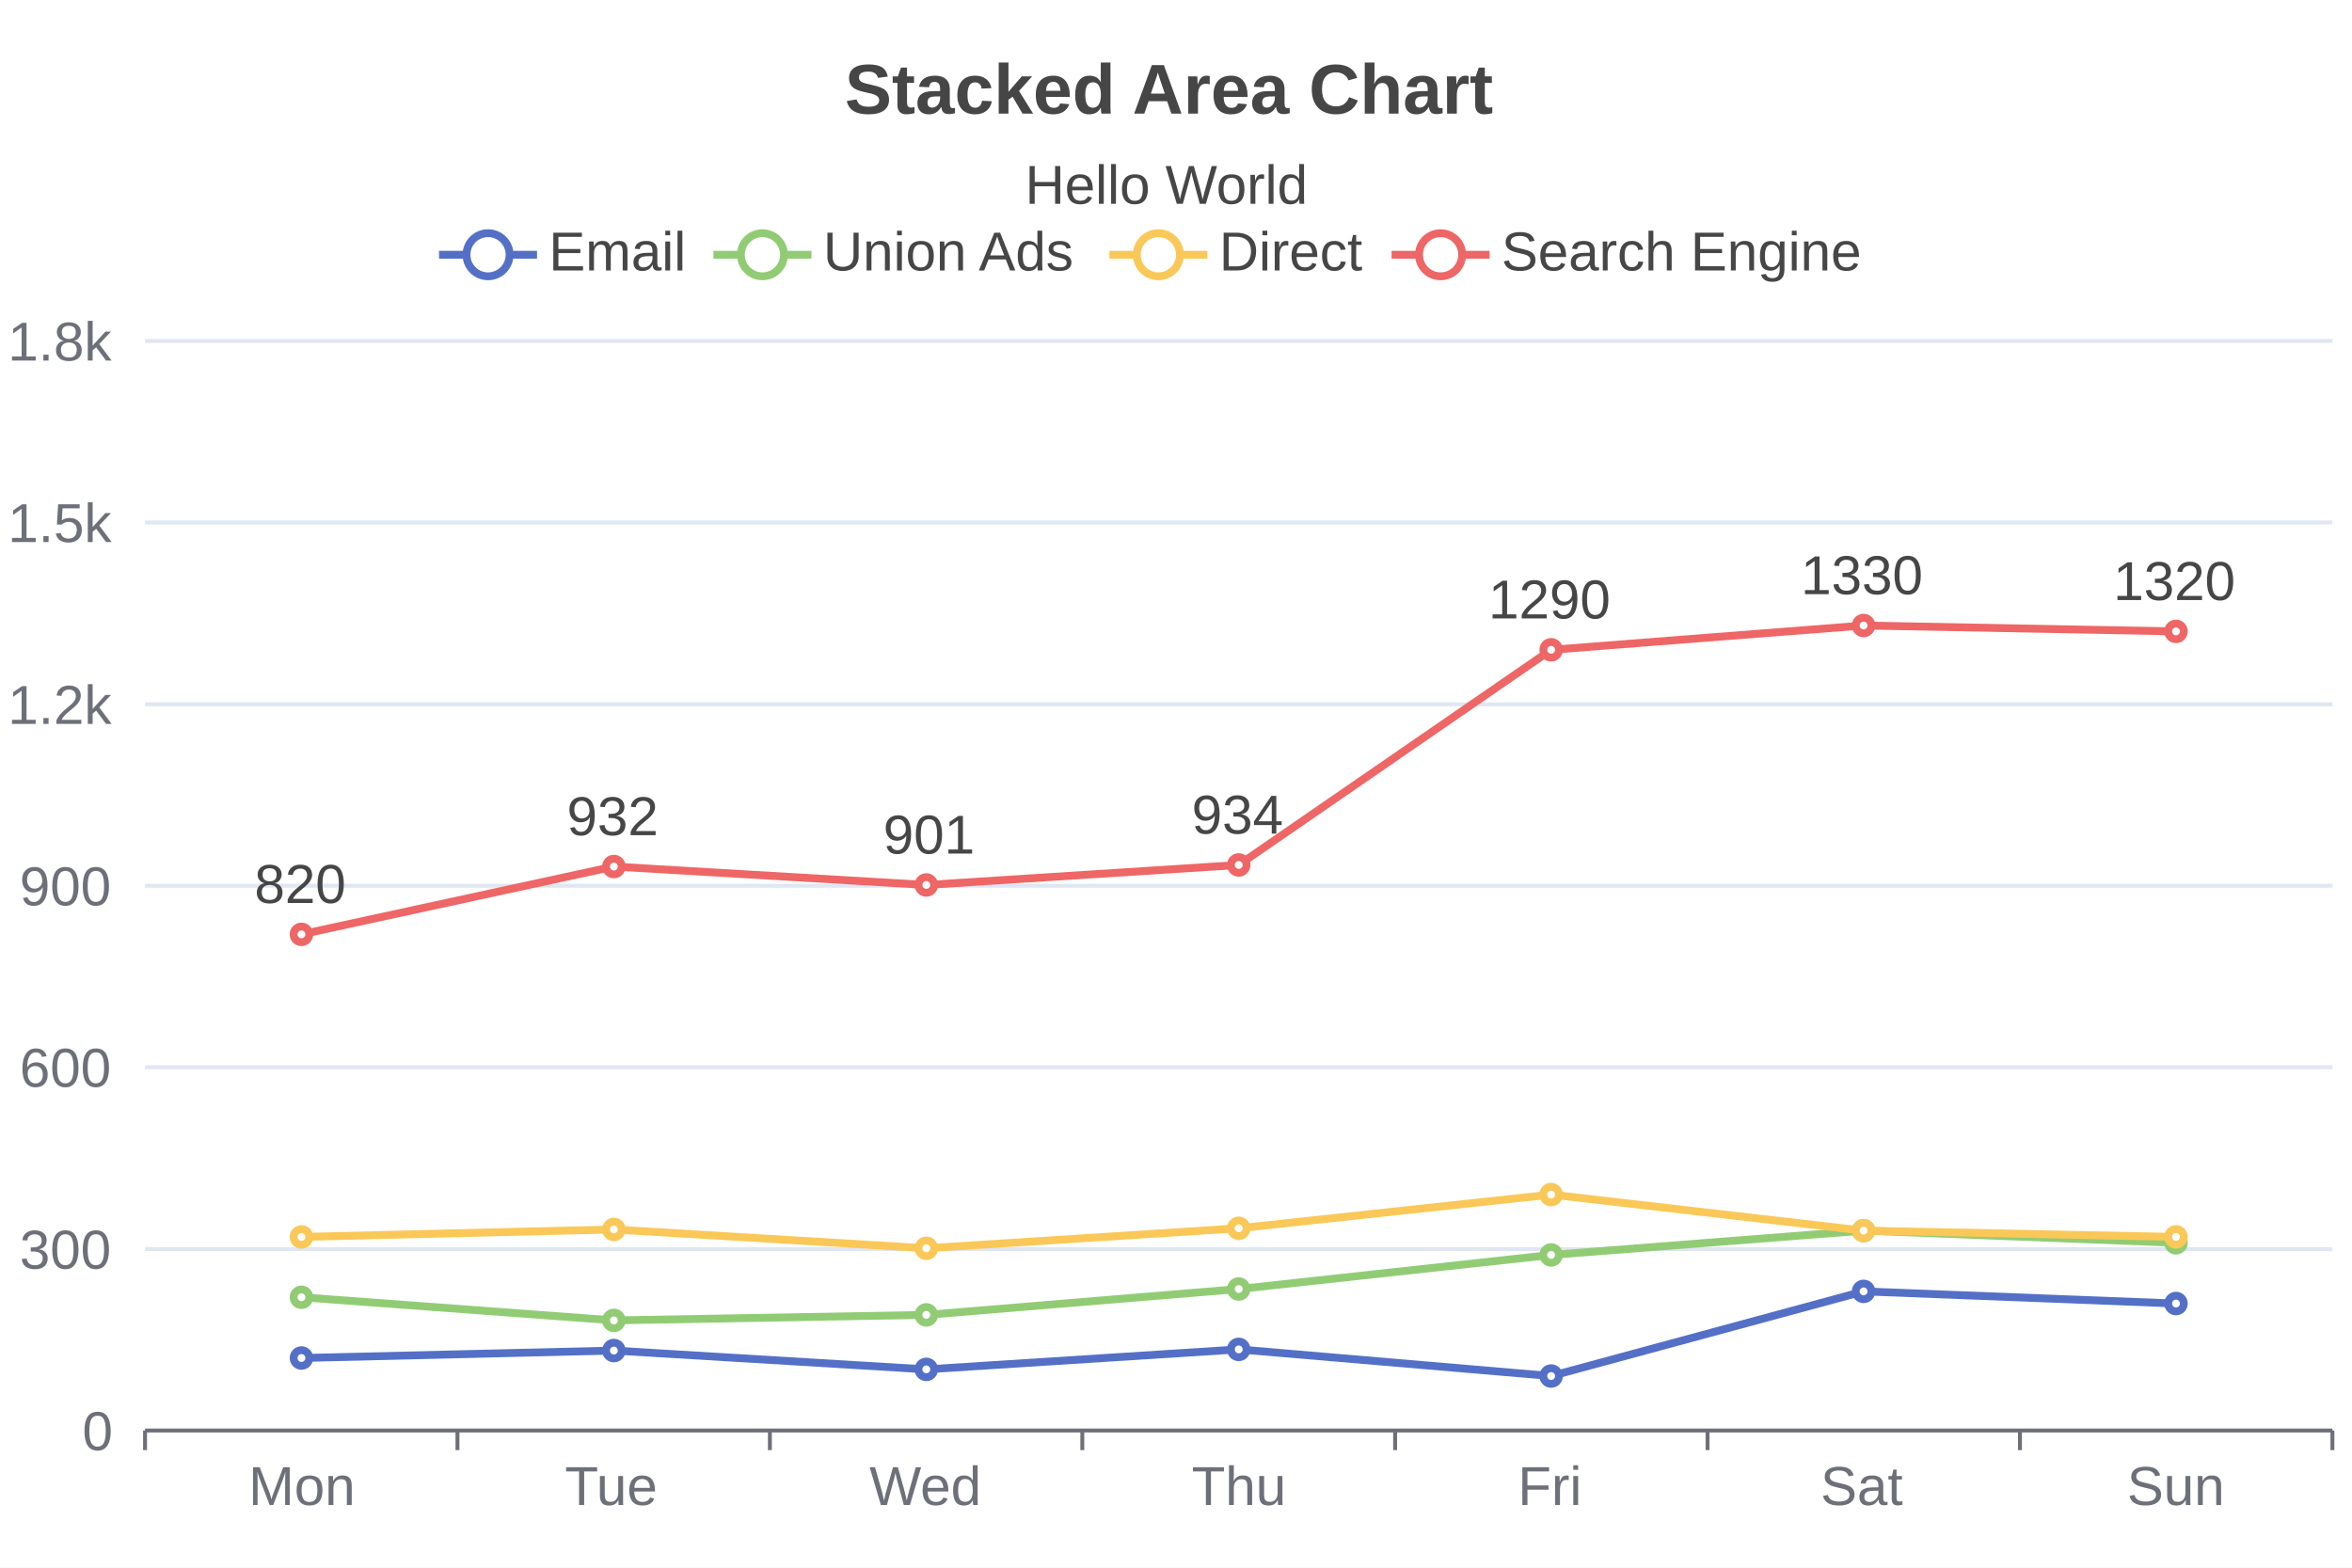
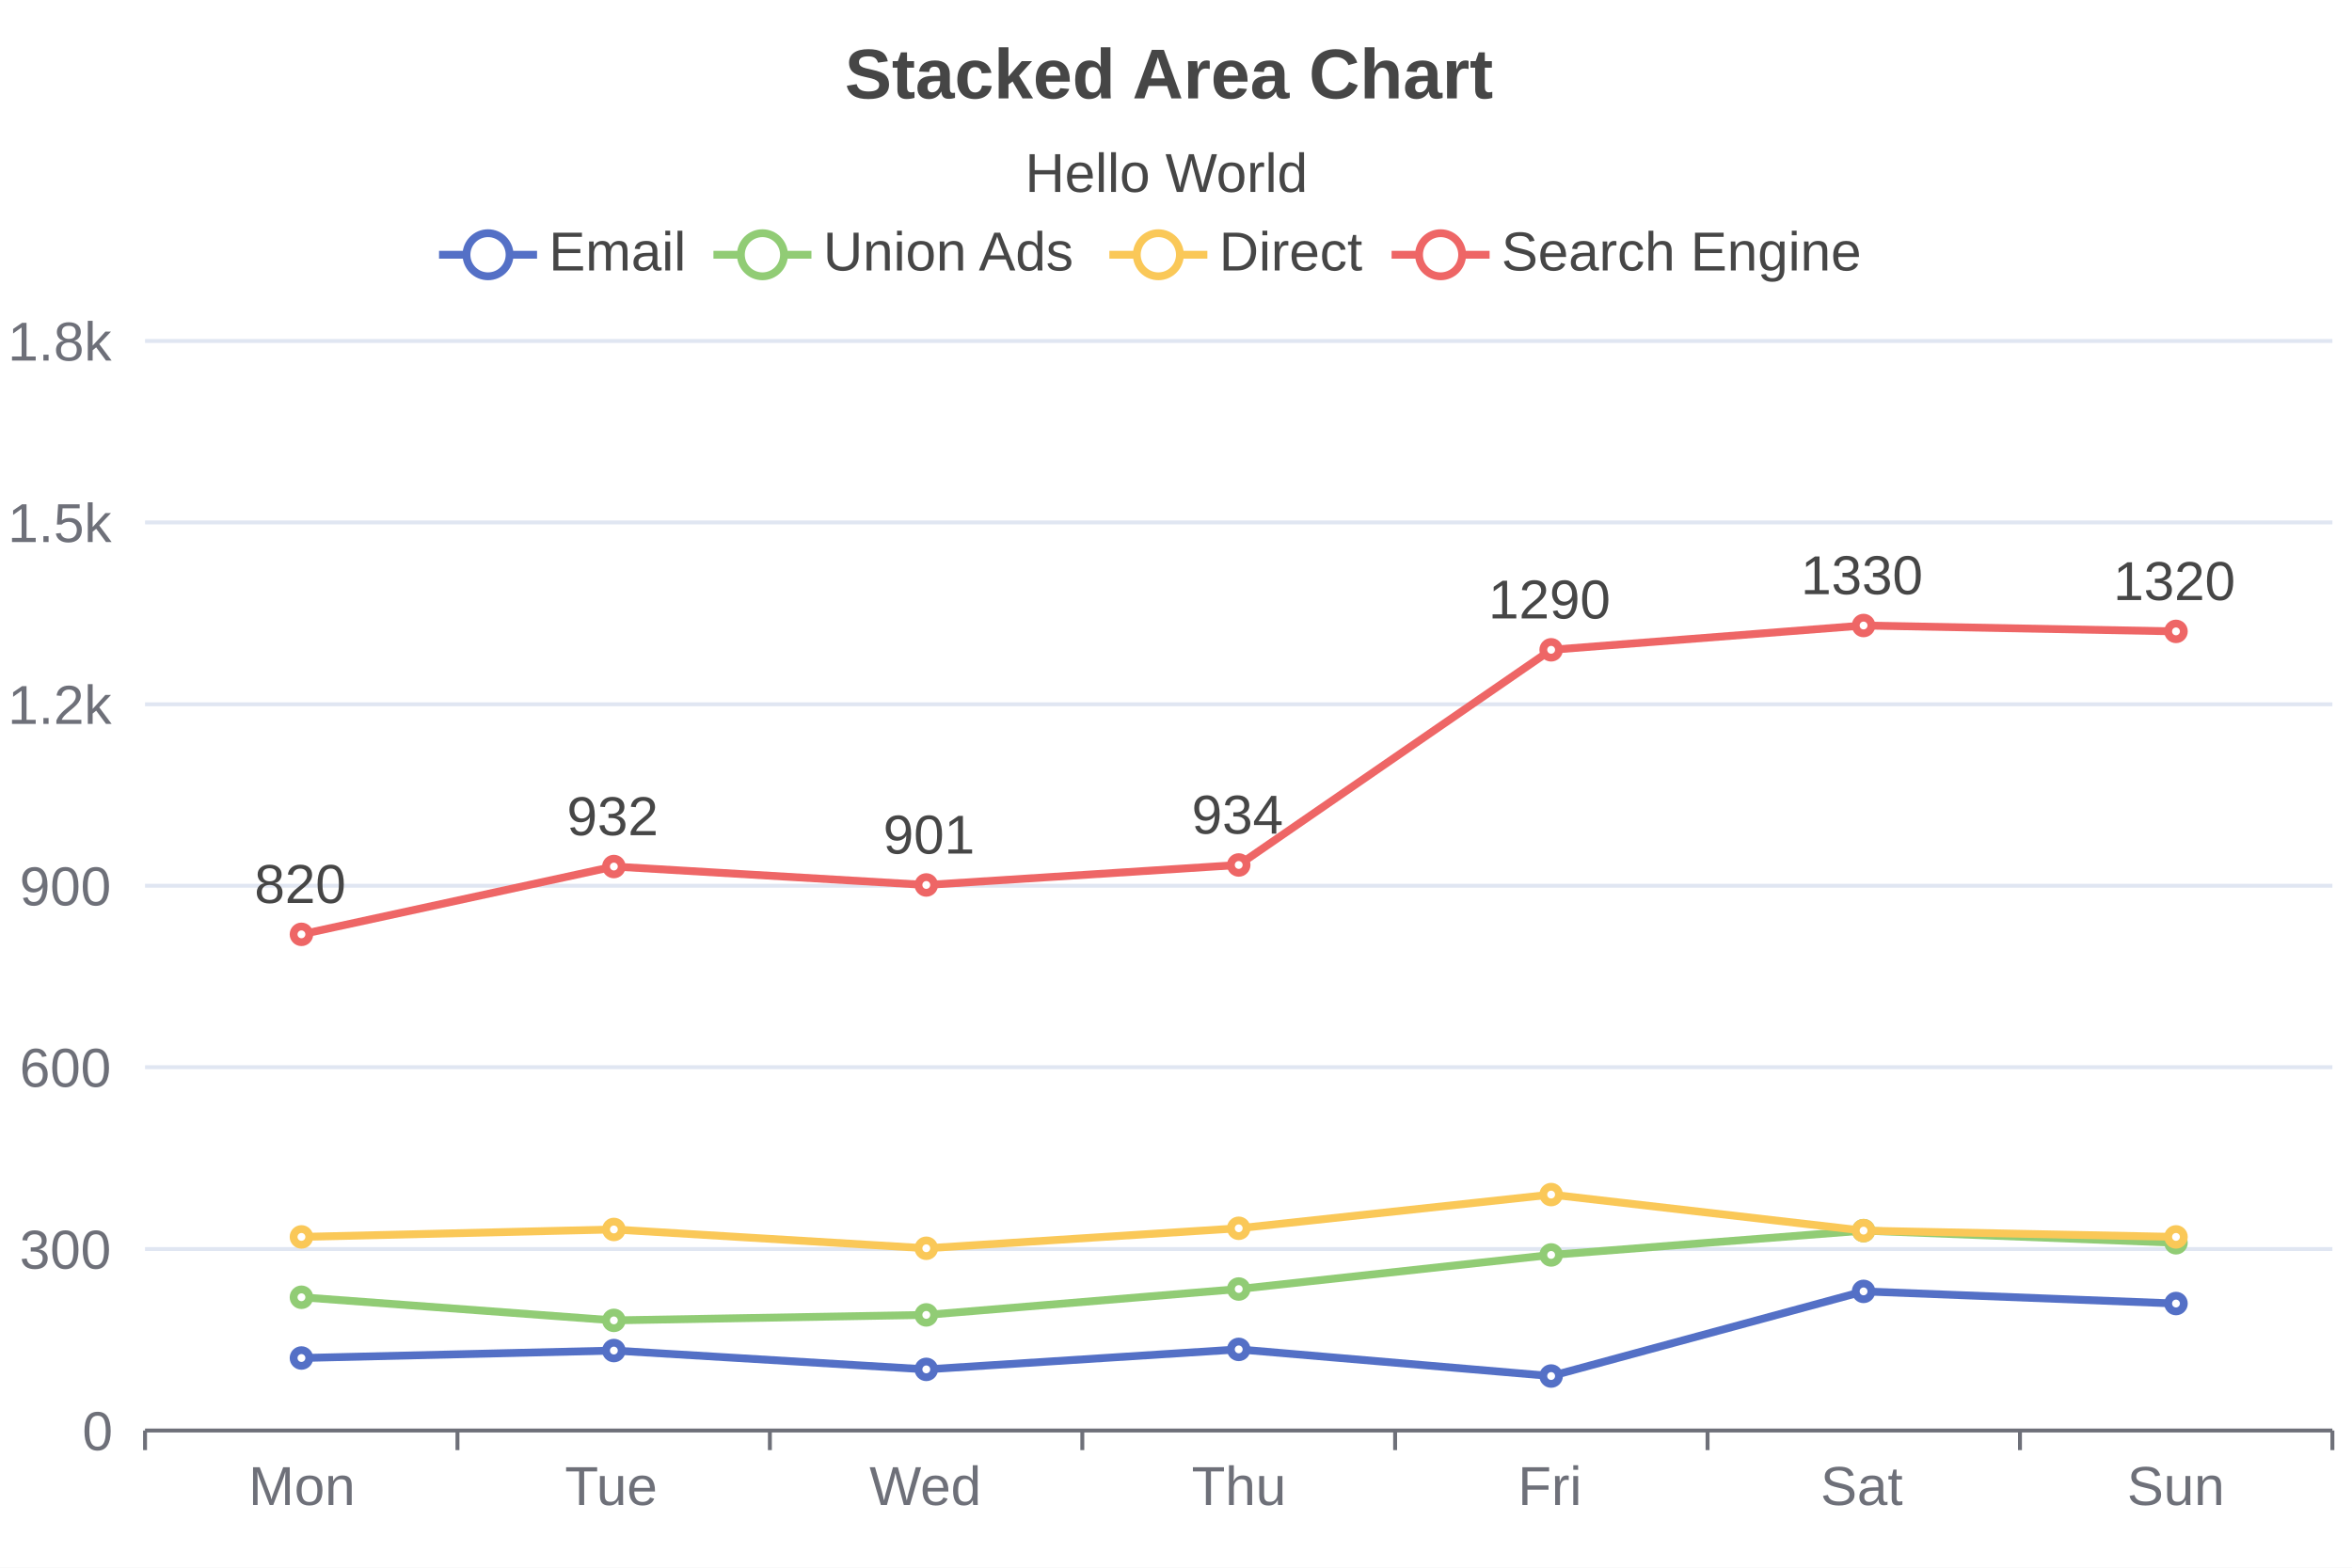
<svg xmlns="http://www.w3.org/2000/svg" width="600" height="400" viewBox="0 0 600 400">
  <rect x="0" y="0" width="600" height="400" fill="#FFFFFF" />
-   <text font-size="18" x="215.5" y="5" dy="24" font-weight="bold" font-family="Arial" fill="#464646">
+   <text font-size="18" x="215.5" y="5" dy="15" font-weight="bold" dominant-baseline="middle" font-family="Arial" fill="#464646">
Stacked Area Chart
</text>
-   <text font-size="14" x="261.5" y="35" dy="17" font-family="Arial" fill="#464646">
+   <text font-size="14" x="261.5" y="35" dy="10" dominant-baseline="middle" font-family="Arial" fill="#464646">
Hello World
</text>
  <g>
    <line stroke-width="2" x1="112" y1="65" x2="137" y2="65" stroke="#5470C6" />
    <circle cx="124.5" cy="65" r="5.5" stroke-width="2" stroke="#5470C6" fill="#FFFFFF" />
    <text font-size="14" x="140" y="69" font-family="Arial" fill="#464646">
Email
</text>
  </g>
  <g>
    <line stroke-width="2" x1="182" y1="65" x2="207" y2="65" stroke="#91CC75" />
    <circle cx="194.5" cy="65" r="5.5" stroke-width="2" stroke="#91CC75" fill="#FFFFFF" />
    <text font-size="14" x="210" y="69" font-family="Arial" fill="#464646">
Union Ads
</text>
  </g>
  <g>
    <line stroke-width="2" x1="283" y1="65" x2="308" y2="65" stroke="#FAC858" />
    <circle cx="295.5" cy="65" r="5.5" stroke-width="2" stroke="#FAC858" fill="#FFFFFF" />
    <text font-size="14" x="311" y="69" font-family="Arial" fill="#464646">
Direct
</text>
  </g>
  <g>
    <line stroke-width="2" x1="355" y1="65" x2="380" y2="65" stroke="#EE6666" />
    <circle cx="367.5" cy="65" r="5.5" stroke-width="2" stroke="#EE6666" fill="#FFFFFF" />
    <text font-size="14" x="383" y="69" font-family="Arial" fill="#464646">
Search Engine
</text>
  </g>
  <g stroke="#E0E6F2">
    <line stroke-width="1" x1="37" y1="87" x2="595" y2="87" />
    <line stroke-width="1" x1="37" y1="133.3" x2="595" y2="133.3" />
    <line stroke-width="1" x1="37" y1="179.7" x2="595" y2="179.7" />
    <line stroke-width="1" x1="37" y1="226" x2="595" y2="226" />
    <line stroke-width="1" x1="37" y1="272.3" x2="595" y2="272.3" />
    <line stroke-width="1" x1="37" y1="318.7" x2="595" y2="318.7" />
  </g>
  <g>
    <text font-size="14" x="2" y="92" font-family="Arial" fill="#6E7079">
1.8k
</text>
    <text font-size="14" x="2" y="138.3" font-family="Arial" fill="#6E7079">
1.5k
</text>
    <text font-size="14" x="2" y="184.7" font-family="Arial" fill="#6E7079">
1.2k
</text>
    <text font-size="14" x="5" y="231" font-family="Arial" fill="#6E7079">
900
</text>
    <text font-size="14" x="5" y="277.3" font-family="Arial" fill="#6E7079">
600
</text>
    <text font-size="14" x="5" y="323.7" font-family="Arial" fill="#6E7079">
300
</text>
    <text font-size="14" x="21" y="370" font-family="Arial" fill="#6E7079">
0
</text>
  </g>
  <g>
    <g stroke="#6E7079">
      <line stroke-width="1" x1="37" y1="365" x2="595" y2="365" />
      <line stroke-width="1" x1="37" y1="365" x2="37" y2="370" />
      <line stroke-width="1" x1="116.7" y1="365" x2="116.7" y2="370" />
      <line stroke-width="1" x1="196.4" y1="365" x2="196.4" y2="370" />
      <line stroke-width="1" x1="276.1" y1="365" x2="276.1" y2="370" />
      <line stroke-width="1" x1="355.9" y1="365" x2="355.9" y2="370" />
      <line stroke-width="1" x1="435.6" y1="365" x2="435.6" y2="370" />
      <line stroke-width="1" x1="515.3" y1="365" x2="515.3" y2="370" />
      <line stroke-width="1" x1="595" y1="365" x2="595" y2="370" />
    </g>
    <text font-size="14" x="63.4" y="384" font-family="Arial" fill="#6E7079">
Mon
</text>
    <text font-size="14" x="144.1" y="384" font-family="Arial" fill="#6E7079">
Tue
</text>
    <text font-size="14" x="221.8" y="384" font-family="Arial" fill="#6E7079">
Wed
</text>
    <text font-size="14" x="304" y="384" font-family="Arial" fill="#6E7079">
Thu
</text>
    <text font-size="14" x="387.2" y="384" font-family="Arial" fill="#6E7079">
Fri
</text>
    <text font-size="14" x="464.4" y="384" font-family="Arial" fill="#6E7079">
Sat
</text>
    <text font-size="14" x="542.6" y="384" font-family="Arial" fill="#6E7079">
Sun
</text>
  </g>
  <g>
    <path d="M 76.9 346.5 L 156.6 344.6 L 236.3 349.4 L 316 344.3 L 395.7 351.1 L 475.4 329.5 L 555.1 332.6" stroke-width="2" fill="none" stroke="#5470C6" />
    <circle cx="76.9" cy="346.5" r="2" stroke-width="2" stroke="#5470C6" fill="#FFFFFF" />
    <circle cx="156.6" cy="344.6" r="2" stroke-width="2" stroke="#5470C6" fill="#FFFFFF" />
    <circle cx="236.3" cy="349.4" r="2" stroke-width="2" stroke="#5470C6" fill="#FFFFFF" />
    <circle cx="316" cy="344.3" r="2" stroke-width="2" stroke="#5470C6" fill="#FFFFFF" />
    <circle cx="395.7" cy="351.1" r="2" stroke-width="2" stroke="#5470C6" fill="#FFFFFF" />
    <circle cx="475.4" cy="329.5" r="2" stroke-width="2" stroke="#5470C6" fill="#FFFFFF" />
    <circle cx="555.1" cy="332.6" r="2" stroke-width="2" stroke="#5470C6" fill="#FFFFFF" />
  </g>
  <g>
    <path d="M 76.9 331 L 156.6 336.9 L 236.3 335.5 L 316 328.9 L 395.7 320.2 L 475.4 314 L 555.1 317.1" stroke-width="2" fill="none" stroke="#91CC75" />
    <circle cx="76.9" cy="331" r="2" stroke-width="2" stroke="#91CC75" fill="#FFFFFF" />
    <circle cx="156.6" cy="336.9" r="2" stroke-width="2" stroke="#91CC75" fill="#FFFFFF" />
    <circle cx="236.3" cy="335.5" r="2" stroke-width="2" stroke="#91CC75" fill="#FFFFFF" />
    <circle cx="316" cy="328.9" r="2" stroke-width="2" stroke="#91CC75" fill="#FFFFFF" />
    <circle cx="395.7" cy="320.2" r="2" stroke-width="2" stroke="#91CC75" fill="#FFFFFF" />
    <circle cx="475.4" cy="314" r="2" stroke-width="2" stroke="#91CC75" fill="#FFFFFF" />
    <circle cx="555.1" cy="317.1" r="2" stroke-width="2" stroke="#91CC75" fill="#FFFFFF" />
  </g>
  <g>
    <path d="M 76.9 315.6 L 156.6 313.7 L 236.3 318.5 L 316 313.4 L 395.7 304.8 L 475.4 314 L 555.1 315.6" stroke-width="2" fill="none" stroke="#FAC858" />
    <circle cx="76.9" cy="315.6" r="2" stroke-width="2" stroke="#FAC858" fill="#FFFFFF" />
    <circle cx="156.6" cy="313.7" r="2" stroke-width="2" stroke="#FAC858" fill="#FFFFFF" />
    <circle cx="236.3" cy="318.5" r="2" stroke-width="2" stroke="#FAC858" fill="#FFFFFF" />
    <circle cx="316" cy="313.4" r="2" stroke-width="2" stroke="#FAC858" fill="#FFFFFF" />
    <circle cx="395.7" cy="304.8" r="2" stroke-width="2" stroke="#FAC858" fill="#FFFFFF" />
    <circle cx="475.4" cy="314" r="2" stroke-width="2" stroke="#FAC858" fill="#FFFFFF" />
    <circle cx="555.1" cy="315.6" r="2" stroke-width="2" stroke="#FAC858" fill="#FFFFFF" />
  </g>
  <g>
    <path d="M 76.9 238.4 L 156.6 221.1 L 236.3 225.8 L 316 220.7 L 395.7 165.8 L 475.4 159.6 L 555.1 161.1" stroke-width="2" fill="none" stroke="#EE6666" />
    <circle cx="76.9" cy="238.4" r="2" stroke-width="2" stroke="#EE6666" fill="#FFFFFF" />
    <circle cx="156.6" cy="221.1" r="2" stroke-width="2" stroke="#EE6666" fill="#FFFFFF" />
    <circle cx="236.3" cy="225.8" r="2" stroke-width="2" stroke="#EE6666" fill="#FFFFFF" />
    <circle cx="316" cy="220.7" r="2" stroke-width="2" stroke="#EE6666" fill="#FFFFFF" />
    <circle cx="395.7" cy="165.8" r="2" stroke-width="2" stroke="#EE6666" fill="#FFFFFF" />
    <circle cx="475.4" cy="159.6" r="2" stroke-width="2" stroke="#EE6666" fill="#FFFFFF" />
    <circle cx="555.1" cy="161.1" r="2" stroke-width="2" stroke="#EE6666" fill="#FFFFFF" />
  </g>
  <text font-size="14" x="76.9" y="238.4" dx="-12" dy="-8" font-family="Arial" fill="#464646">
820
</text>
  <text font-size="14" x="156.6" y="221.1" dx="-12" dy="-8" font-family="Arial" fill="#464646">
932
</text>
  <text font-size="14" x="236.3" y="225.8" dx="-11" dy="-8" font-family="Arial" fill="#464646">
901
</text>
  <text font-size="14" x="316" y="220.7" dx="-12" dy="-8" font-family="Arial" fill="#464646">
934
</text>
  <text font-size="14" x="395.7" y="165.8" dx="-16" dy="-8" font-family="Arial" fill="#464646">
1290
</text>
  <text font-size="14" x="475.4" y="159.6" dx="-16" dy="-8" font-family="Arial" fill="#464646">
1330
</text>
  <text font-size="14" x="555.1" y="161.1" dx="-16" dy="-8" font-family="Arial" fill="#464646">
1320
</text>
</svg>
